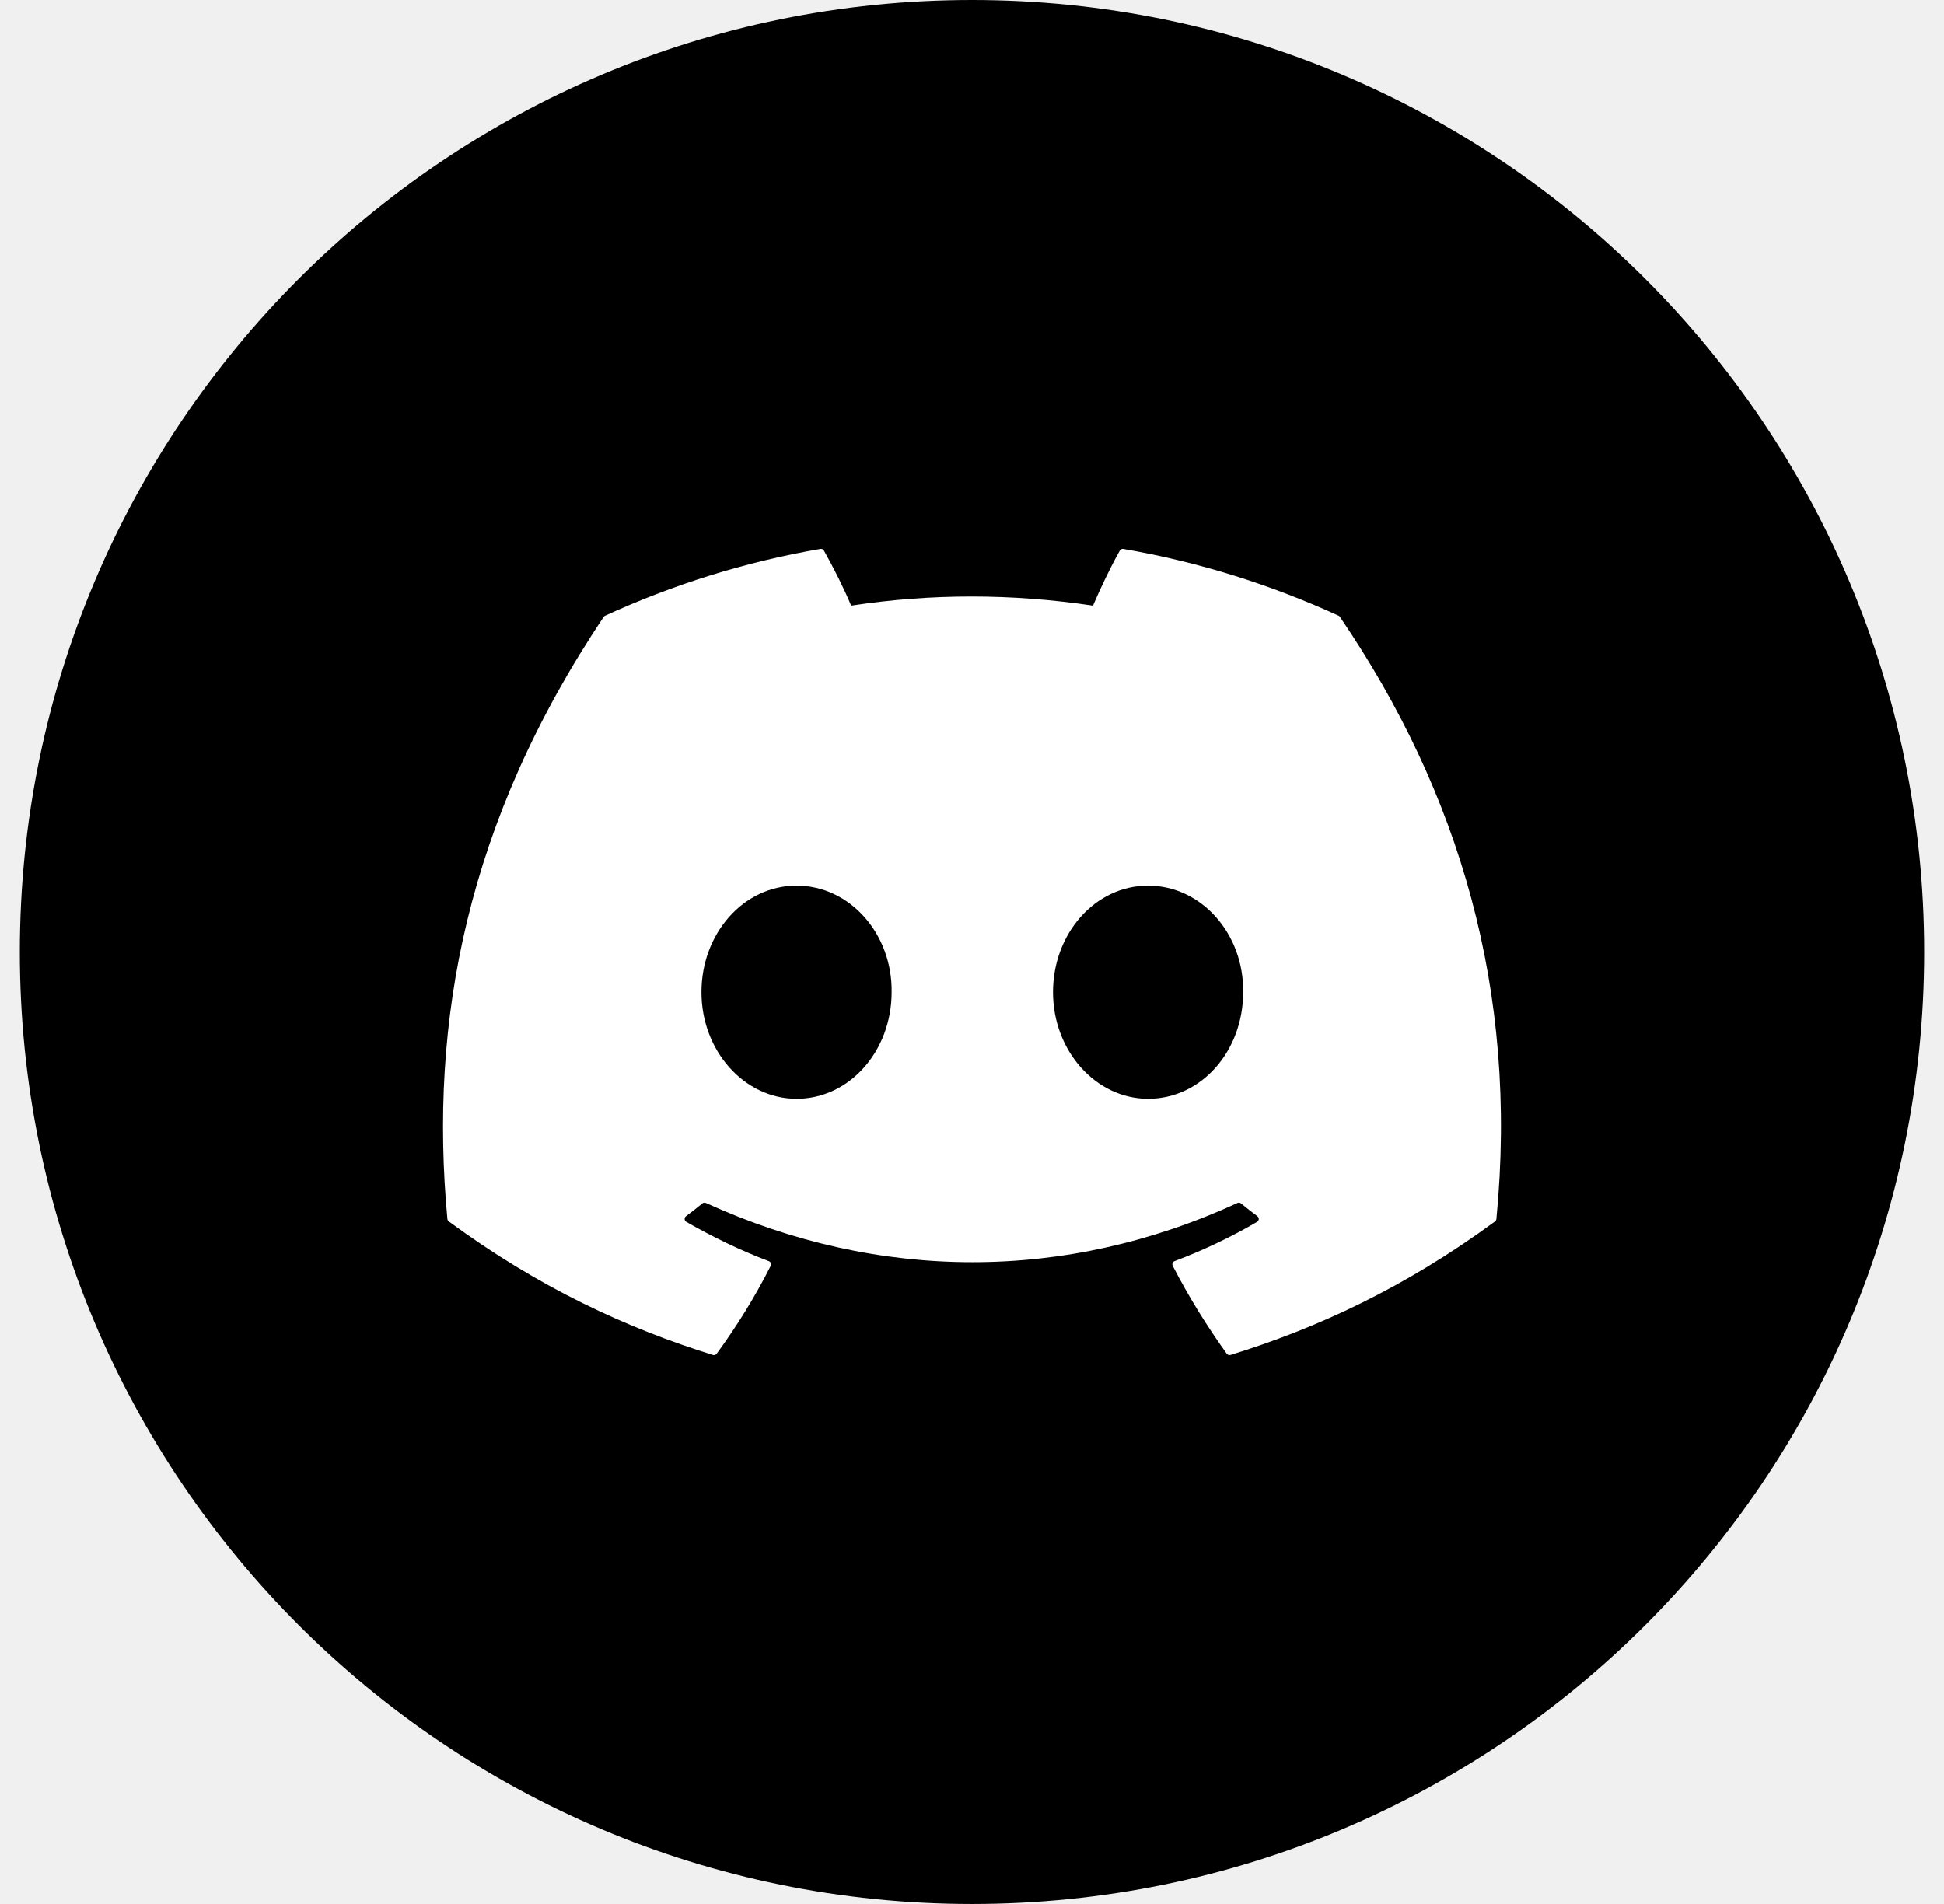
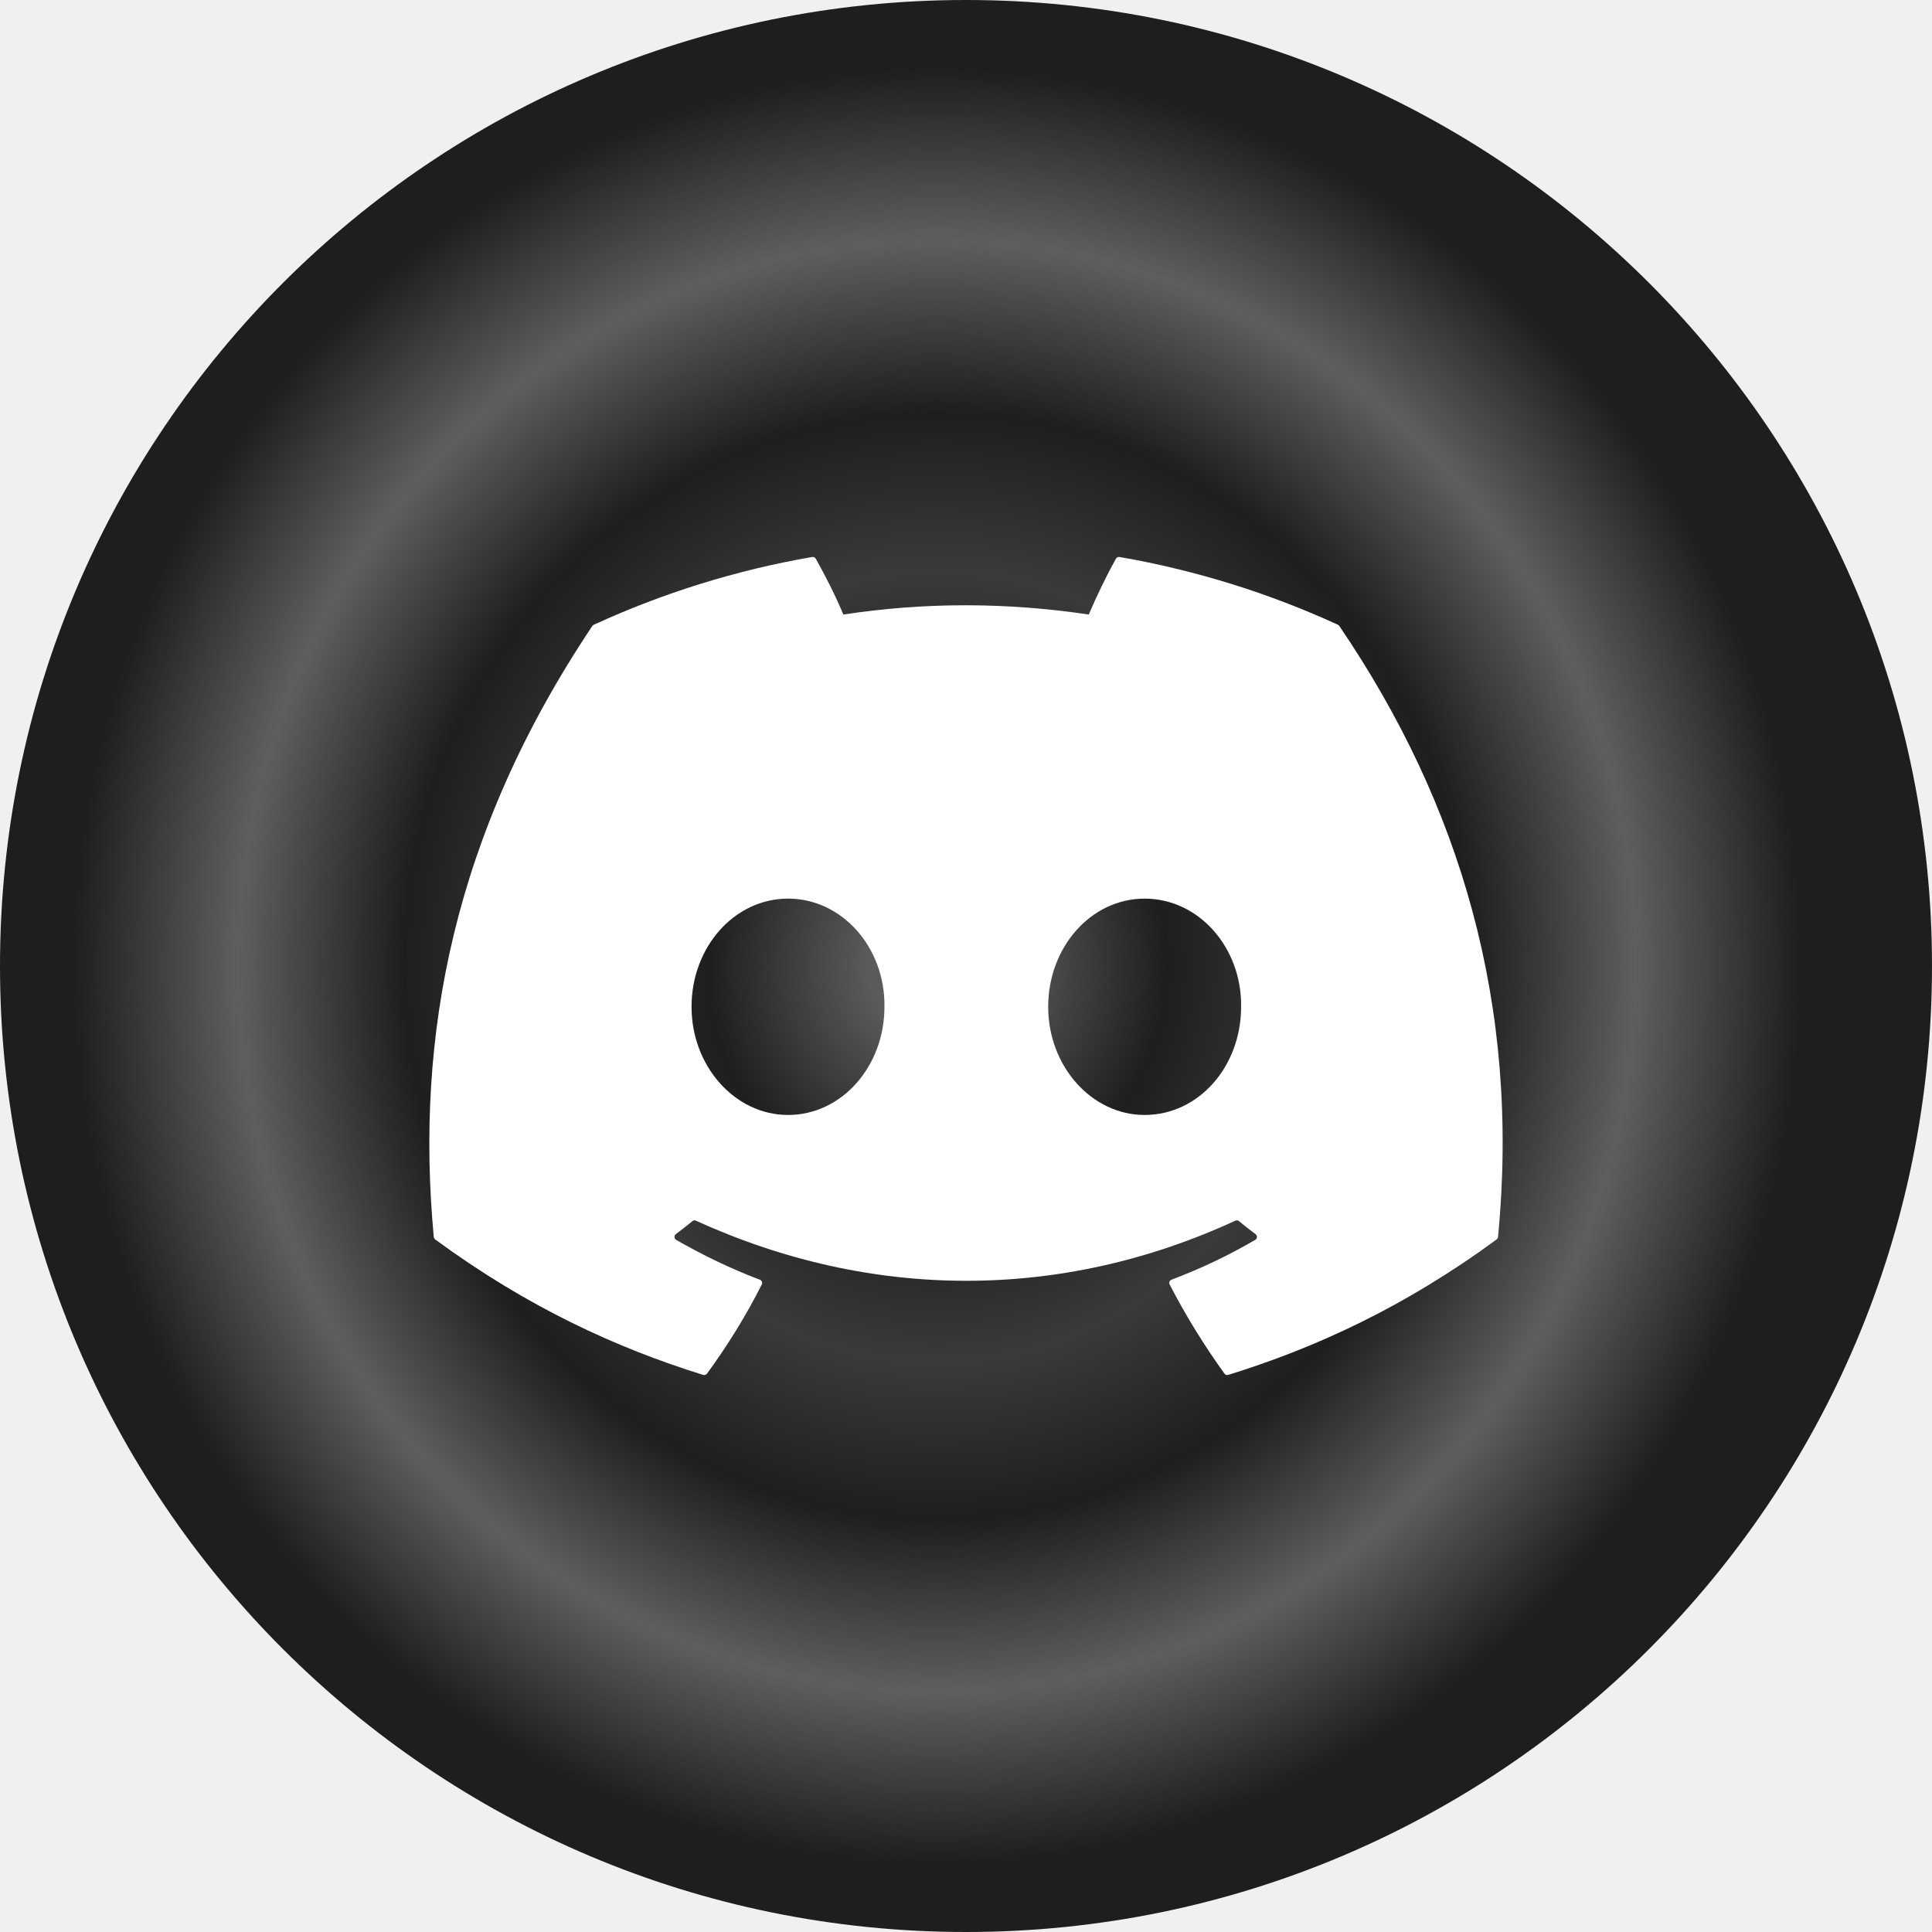
- <svg xmlns="http://www.w3.org/2000/svg" width="49" height="48" viewBox="0 0 49 48" fill="none">
-   <circle cx="24.5" cy="24" r="24" fill="black" />
-   <path d="M33.741 15.522C32.041 14.742 30.219 14.167 28.313 13.838C28.279 13.832 28.244 13.848 28.226 13.88C27.992 14.296 27.732 14.84 27.55 15.268C25.5 14.961 23.461 14.961 21.454 15.268C21.272 14.831 21.003 14.296 20.767 13.88C20.749 13.849 20.715 13.833 20.68 13.838C18.775 14.166 16.953 14.741 15.252 15.522C15.237 15.528 15.225 15.539 15.216 15.553C11.759 20.717 10.812 25.755 11.277 30.731C11.279 30.755 11.293 30.778 11.312 30.793C13.592 32.468 15.802 33.485 17.97 34.159C18.005 34.17 18.042 34.157 18.064 34.128C18.577 33.428 19.034 32.689 19.426 31.913C19.449 31.867 19.427 31.813 19.38 31.795C18.655 31.52 17.964 31.185 17.3 30.804C17.247 30.773 17.243 30.698 17.291 30.662C17.431 30.557 17.571 30.448 17.704 30.338C17.729 30.318 17.762 30.314 17.791 30.326C22.155 32.319 26.88 32.319 31.192 30.326C31.221 30.313 31.254 30.317 31.279 30.337C31.413 30.447 31.553 30.557 31.694 30.662C31.742 30.698 31.739 30.773 31.686 30.804C31.022 31.192 30.331 31.52 29.605 31.794C29.558 31.812 29.537 31.867 29.56 31.913C29.96 32.688 30.418 33.427 30.921 34.127C30.942 34.157 30.98 34.17 31.015 34.159C33.194 33.485 35.403 32.468 37.684 30.793C37.704 30.778 37.716 30.756 37.718 30.732C38.275 24.98 36.787 19.983 33.776 15.554C33.768 15.539 33.756 15.528 33.741 15.522ZM20.078 27.701C18.764 27.701 17.681 26.495 17.681 25.014C17.681 23.532 18.743 22.326 20.078 22.326C21.423 22.326 22.495 23.543 22.474 25.014C22.474 26.495 21.413 27.701 20.078 27.701ZM28.939 27.701C27.625 27.701 26.542 26.495 26.542 25.014C26.542 23.532 27.604 22.326 28.939 22.326C30.284 22.326 31.356 23.543 31.335 25.014C31.335 26.495 30.284 27.701 28.939 27.701Z" fill="white" />
+ <svg xmlns="http://www.w3.org/2000/svg" width="48" height="48" viewBox="0 0 48 48" fill="none">
+   <circle cx="24" cy="24" r="24" fill="url(#paint0_angular_2699_3079)" />
+   <path d="M33.241 15.522C31.541 14.742 29.719 14.168 27.813 13.838C27.778 13.832 27.744 13.848 27.726 13.88C27.491 14.297 27.232 14.841 27.05 15.268C25 14.961 22.961 14.961 20.953 15.268C20.772 14.831 20.503 14.297 20.267 13.88C20.249 13.849 20.215 13.833 20.18 13.838C18.275 14.166 16.453 14.741 14.752 15.522C14.737 15.528 14.725 15.539 14.716 15.553C11.259 20.718 10.312 25.755 10.777 30.731C10.779 30.755 10.793 30.778 10.811 30.793C13.092 32.468 15.302 33.485 17.47 34.159C17.505 34.17 17.542 34.157 17.564 34.129C18.077 33.428 18.534 32.69 18.926 31.913C18.949 31.867 18.927 31.813 18.88 31.795C18.154 31.52 17.464 31.185 16.799 30.804C16.747 30.773 16.743 30.698 16.791 30.662C16.931 30.557 17.071 30.448 17.204 30.338C17.228 30.318 17.262 30.314 17.29 30.327C21.655 32.319 26.379 32.319 30.692 30.327C30.72 30.313 30.754 30.317 30.779 30.337C30.913 30.447 31.053 30.557 31.193 30.662C31.242 30.698 31.239 30.773 31.186 30.804C30.522 31.192 29.831 31.52 29.105 31.794C29.058 31.812 29.037 31.867 29.06 31.913C29.46 32.688 29.917 33.427 30.421 34.127C30.442 34.157 30.48 34.17 30.514 34.159C32.693 33.485 34.903 32.468 37.184 30.793C37.204 30.778 37.216 30.756 37.218 30.732C37.774 24.98 36.287 19.983 33.276 15.554C33.268 15.539 33.256 15.528 33.241 15.522ZM19.578 27.701C18.264 27.701 17.181 26.495 17.181 25.014C17.181 23.532 18.243 22.326 19.578 22.326C20.923 22.326 21.995 23.543 21.974 25.014C21.974 26.495 20.913 27.701 19.578 27.701ZM28.438 27.701C27.125 27.701 26.042 26.495 26.042 25.014C26.042 23.532 27.104 22.326 28.438 22.326C29.784 22.326 30.856 23.543 30.835 25.014C30.835 26.495 29.784 27.701 28.438 27.701Z" fill="white" />
+   <defs>
+     <radialGradient id="paint0_angular_2699_3079" cx="0" cy="0" r="1" gradientUnits="userSpaceOnUse" gradientTransform="translate(23.28 24) rotate(90) scale(24 23.28)">
+       <stop offset="0.073" stop-color="#5A5A5A" />
+       <stop offset="0.245" stop-color="#1E1E1E" />
+       <stop offset="0.406" stop-color="#3A3A3A" />
+       <stop offset="0.568" stop-color="#1E1E1E" />
+       <stop offset="0.745" stop-color="#5E5E5E" />
+       <stop offset="0.922" stop-color="#1E1E1E" />
+     </radialGradient>
+   </defs>
</svg>
